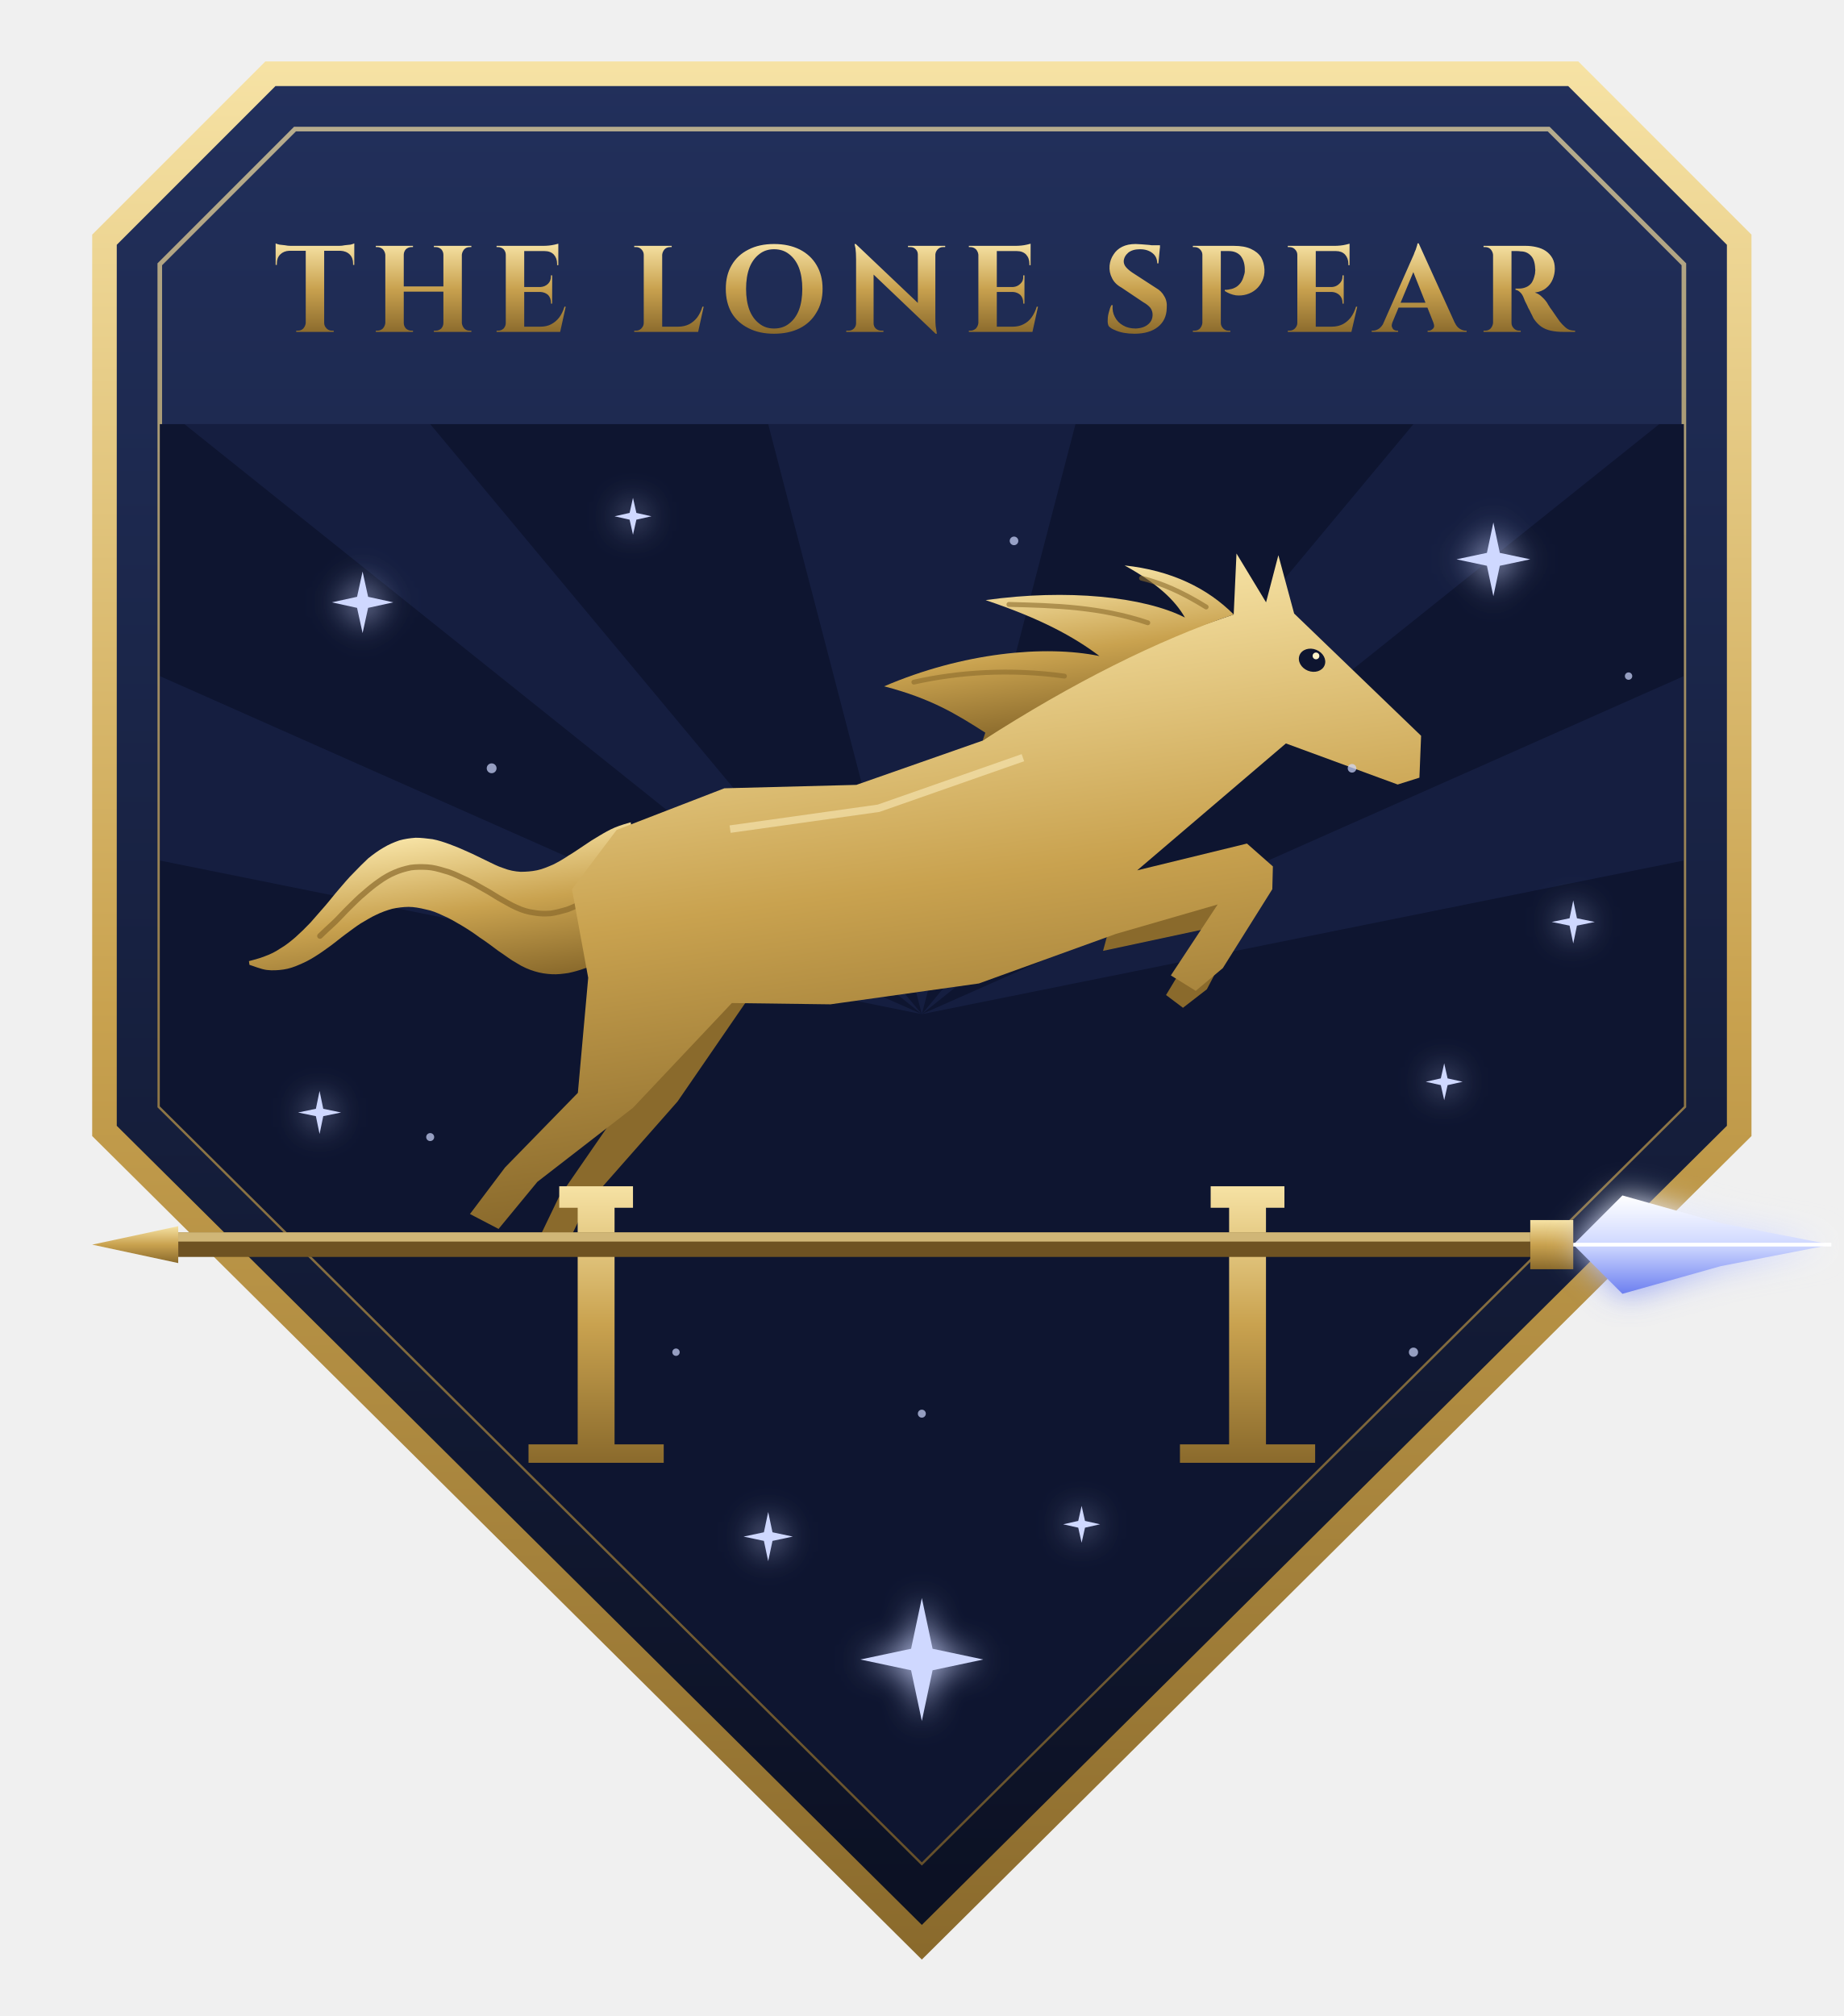
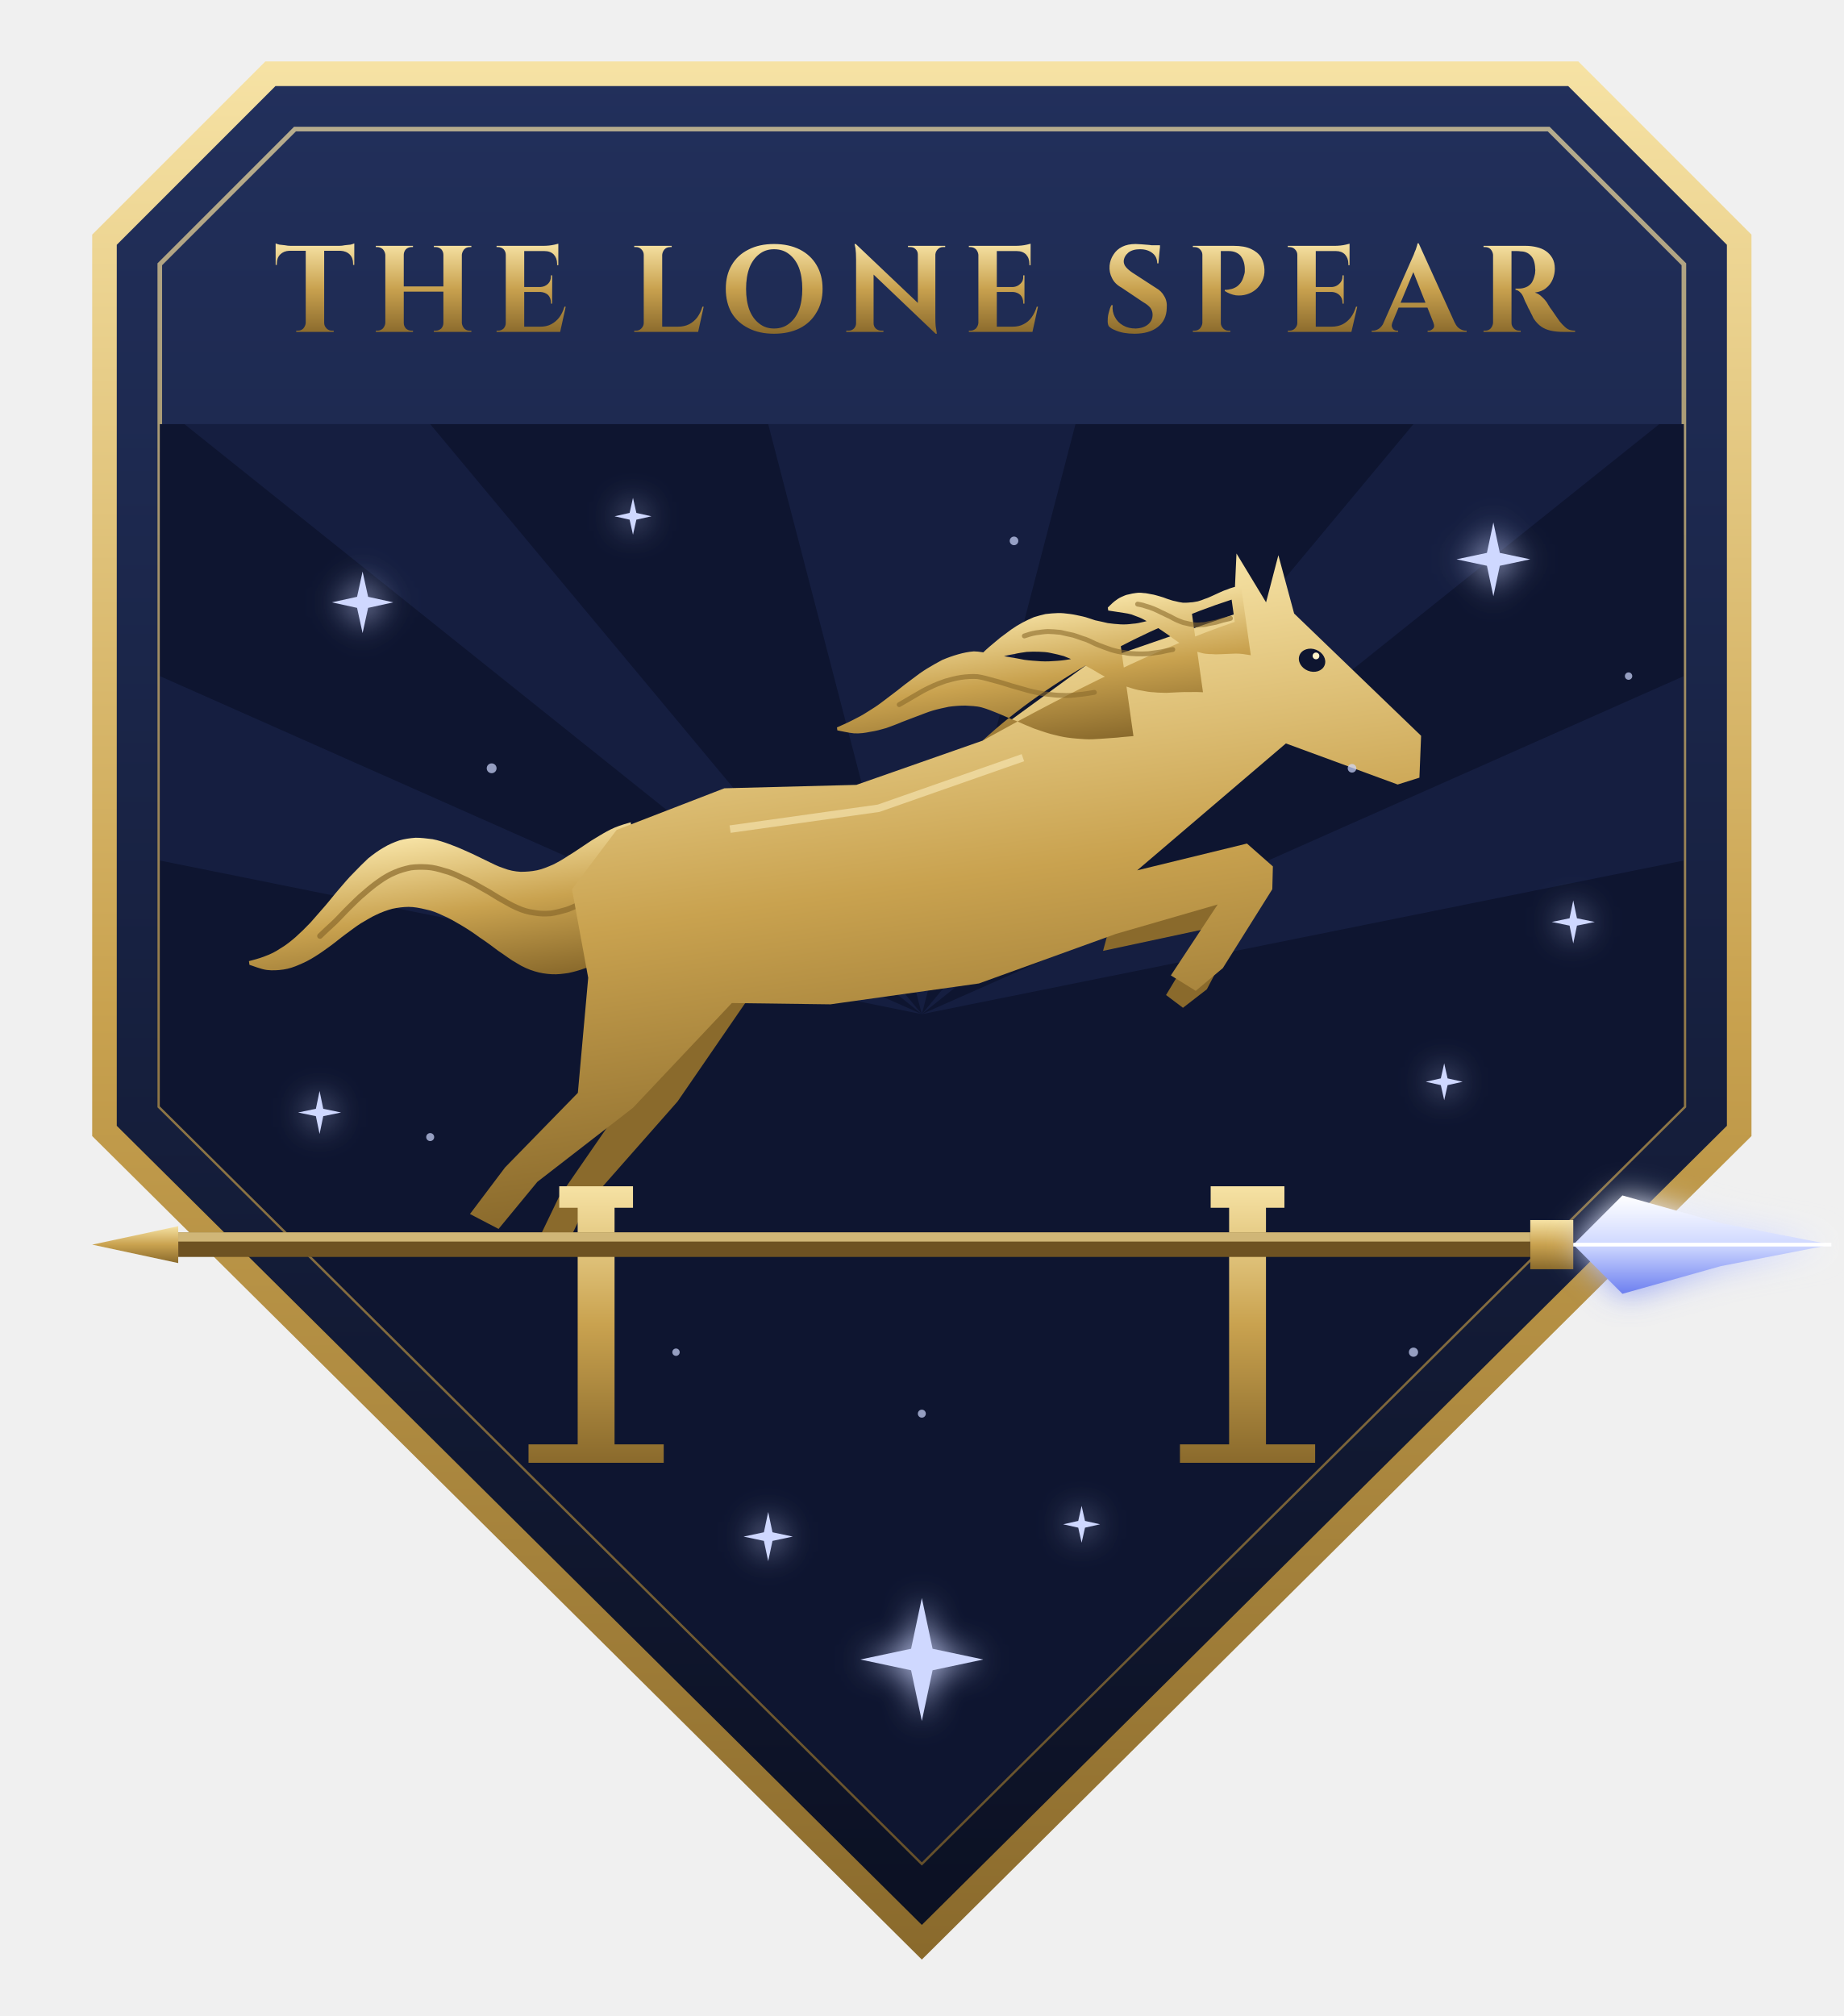
<svg xmlns="http://www.w3.org/2000/svg" viewBox="0 0 600 656" role="img" aria-labelledby="tls-title">
  <defs>
    <linearGradient id="tls-bg" x1="0" y1="0" x2="0" y2="1">
      <stop offset="0" stop-color="#22305c" />
      <stop offset="1" stop-color="#0b1022" />
    </linearGradient>
    <linearGradient id="tls-gold" x1="0" y1="0" x2="0" y2="1">
      <stop offset="0" stop-color="#f6e2a4" />
      <stop offset="0.5" stop-color="#c9a24f" />
      <stop offset="1" stop-color="#8a6a2c" />
    </linearGradient>
    <linearGradient id="tls-blade" x1="0" y1="0" x2="0" y2="1">
      <stop offset="0" stop-color="#ffffff" />
      <stop offset="0.5" stop-color="#cfd8ff" />
      <stop offset="1" stop-color="#6c7ff0" />
    </linearGradient>
    <filter id="tls-glow" x="-50%" y="-50%" width="200%" height="200%">
      <feGaussianBlur stdDeviation="5" result="b" />
      <feMerge>
        <feMergeNode in="b" />
        <feMergeNode in="SourceGraphic" />
      </feMerge>
    </filter>
    <clipPath id="tls-field">
      <path d="M52,138 L548,138 L548,360 L300,606 L52,360 Z" />
    </clipPath>
  </defs>
  <path d="M88,24 L512,24 L566,78 L566,368 L300,632 L34,368 L34,78 Z" fill="url(#tls-bg)" stroke="url(#tls-gold)" stroke-width="8" stroke-linejoin="miter" />
  <path d="M96,42 L504,42 L548,86 L548,360 L300,606 L52,360 L52,86 Z" fill="none" stroke="url(#tls-gold)" stroke-width="1.5" opacity="0.7" />
  <path d="M52,138 L548,138" stroke="url(#tls-gold)" stroke-width="5" />
  <path d="M52,130 L548,130" stroke="url(#tls-gold)" stroke-width="1.5" opacity="0.7" />
  <path d="M105.5 80.1V108.0H99.5V80.1ZM115.3 80.0V81.6H89.7V80.0ZM115.3 81.5V86.2L114.9 86.2V85.7Q114.9 83.9 113.8 82.8Q112.7 81.7 110.8 81.6V81.5ZM115.3 79.2V80.4L110.4 80.0Q111.3 80.0 112.2 79.8Q113.2 79.7 114.1 79.6Q114.9 79.4 115.3 79.2ZM99.6 105.1V108.0H96.4V107.6Q96.4 107.6 96.7 107.6Q96.9 107.6 96.9 107.6Q98.0 107.6 98.7 106.9Q99.4 106.1 99.5 105.1ZM105.4 105.1H105.5Q105.5 106.1 106.3 106.9Q107.0 107.6 108.0 107.6Q108.0 107.6 108.3 107.6Q108.6 107.6 108.6 107.6V108.0H105.4ZM94.1 81.5V81.6Q92.3 81.7 91.2 82.8Q90.1 83.9 90.1 85.7V86.2L89.7 86.2V81.5ZM89.7 79.2Q90.1 79.4 90.9 79.6Q91.7 79.7 92.7 79.8Q93.7 80.0 94.6 80.0L89.7 80.4Z M150.3 80.0V108.0H144.3V80.0ZM131.4 80.0V108.0H125.4V80.0ZM144.7 93.2V94.9H131.0V93.2ZM125.5 105.1V108.0H122.3V107.6Q122.3 107.6 122.5 107.6Q122.8 107.6 122.8 107.6Q123.8 107.6 124.6 106.9Q125.3 106.1 125.4 105.1ZM125.5 82.9H125.4Q125.3 81.9 124.6 81.1Q123.8 80.4 122.8 80.4Q122.8 80.4 122.5 80.4Q122.3 80.4 122.3 80.4V80.0H125.5ZM131.2 105.1H131.4Q131.4 106.1 132.1 106.9Q132.9 107.6 133.9 107.6Q133.9 107.6 134.2 107.6Q134.4 107.6 134.4 107.6V108.0H131.2ZM131.2 82.9V80.0H134.4V80.4Q134.4 80.4 134.2 80.4Q133.9 80.4 133.9 80.4Q132.9 80.4 132.1 81.1Q131.4 81.9 131.4 82.9ZM144.4 105.1V108.0H141.2V107.6Q141.3 107.6 141.5 107.6Q141.8 107.6 141.8 107.6Q142.8 107.6 143.6 106.9Q144.3 106.1 144.3 105.1ZM144.4 82.9H144.3Q144.3 81.9 143.6 81.1Q142.8 80.4 141.8 80.4Q141.8 80.4 141.5 80.4Q141.3 80.4 141.2 80.4V80.0H144.4ZM150.2 105.1H150.3Q150.4 106.1 151.1 106.9Q151.8 107.6 152.9 107.6Q152.9 107.6 153.1 107.6Q153.4 107.6 153.4 107.6V108.0H150.2ZM150.2 82.9V80.0H153.4V80.4Q153.4 80.4 153.1 80.4Q152.9 80.4 152.9 80.4Q151.8 80.4 151.1 81.1Q150.4 81.9 150.3 82.9Z M170.6 80.0V108.0H164.6V80.0ZM181.2 106.3 182.2 108.0H170.5V106.3ZM179.7 93.4V95.0H170.5V93.4ZM181.7 80.0V81.7H170.5V80.0ZM184.1 99.8 182.3 108.0H174.4L175.9 106.3Q177.9 106.3 179.4 105.5Q180.9 104.7 182.0 103.3Q183.1 101.8 183.7 99.8ZM179.7 95.0V98.8H179.3V98.5Q179.3 97.0 178.4 96.0Q177.4 95.1 175.9 95.0V95.0ZM179.7 89.6V93.4H175.9V93.4Q177.4 93.3 178.4 92.3Q179.3 91.4 179.3 89.9V89.6ZM181.7 81.6V86.3H181.3V85.8Q181.3 84.0 180.2 82.8Q179.1 81.7 177.2 81.7V81.6ZM181.7 79.3V80.4L176.8 80.0Q177.7 80.0 178.7 79.9Q179.6 79.8 180.5 79.6Q181.3 79.4 181.7 79.3ZM164.8 105.1V108.0H161.6V107.6Q161.6 107.6 161.8 107.6Q162.1 107.6 162.1 107.6Q163.1 107.6 163.9 106.9Q164.6 106.1 164.6 105.1ZM164.8 82.9H164.6Q164.6 81.9 163.9 81.1Q163.1 80.4 162.1 80.4Q162.1 80.4 161.8 80.4Q161.6 80.4 161.6 80.4L161.6 80.0H164.8Z M215.5 80.0V108.0H209.5V80.0ZM226.1 106.3 227.0 108.0H215.4V106.3ZM229.0 99.8 227.2 108.0H219.3L220.7 106.3Q222.7 106.3 224.3 105.5Q225.8 104.7 226.9 103.3Q228.0 101.8 228.6 99.8ZM209.6 105.1V108.0H206.4V107.6Q206.4 107.6 206.7 107.6Q207.0 107.6 207.0 107.6Q208.0 107.6 208.7 106.9Q209.5 106.1 209.5 105.1ZM209.6 82.9H209.5Q209.5 81.9 208.7 81.1Q208.0 80.4 207.0 80.4Q207.0 80.4 206.7 80.4Q206.4 80.4 206.4 80.4V80.0H209.6ZM215.4 82.9V80.0H218.6V80.4Q218.6 80.4 218.3 80.4Q218.1 80.4 218.1 80.4Q217.0 80.4 216.3 81.1Q215.6 81.9 215.5 82.9Z M251.9 79.4Q256.7 79.4 260.3 81.2Q263.8 83.0 265.7 86.2Q267.7 89.5 267.7 94.0Q267.7 98.5 265.7 101.7Q263.8 105.0 260.3 106.8Q256.7 108.6 251.9 108.6Q247.1 108.6 243.6 106.8Q240.0 105.0 238.1 101.8Q236.2 98.5 236.2 94.0Q236.2 89.5 238.1 86.3Q240.0 83.0 243.6 81.2Q247.1 79.4 251.9 79.4ZM251.9 106.9Q254.8 106.9 256.8 105.3Q258.9 103.7 260.0 100.9Q261.1 98.0 261.1 94.0Q261.1 90.0 260.0 87.1Q258.9 84.3 256.8 82.7Q254.8 81.1 251.9 81.1Q249.1 81.1 247.1 82.7Q245.0 84.3 243.9 87.1Q242.8 90.0 242.8 94.0Q242.8 98.0 243.9 100.9Q245.0 103.7 247.1 105.3Q249.1 106.9 251.9 106.9Z M278.5 79.4 304.1 103.7 304.5 108.6 279.0 84.3ZM278.7 105.2V108.0H275.4V107.6Q275.4 107.6 275.8 107.6Q276.1 107.6 276.2 107.6Q277.2 107.6 277.9 106.9Q278.6 106.2 278.6 105.2ZM284.3 105.2Q284.3 106.2 285.0 106.9Q285.8 107.6 286.8 107.6Q286.8 107.6 287.2 107.6Q287.5 107.6 287.5 107.6V108.0H284.2V105.2ZM278.5 79.4 284.3 85.5 284.3 108.0H278.6V84.4Q278.6 82.2 278.4 80.8Q278.1 79.4 278.1 79.4ZM304.4 80.0V103.4Q304.4 104.9 304.5 106.1Q304.7 107.3 304.8 107.9Q304.9 108.6 304.9 108.6H304.5L298.7 102.1V80.0ZM307.6 80.0V80.4Q307.6 80.4 307.3 80.4Q306.9 80.4 306.9 80.4Q305.9 80.4 305.2 81.1Q304.5 81.8 304.4 82.8H304.3V80.0ZM295.5 80.0H298.8V82.8H298.7Q298.7 81.8 298.0 81.1Q297.3 80.4 296.3 80.4Q296.3 80.4 295.9 80.4Q295.5 80.4 295.5 80.4Z M324.4 80.0V108.0H318.4V80.0ZM334.9 106.3 335.9 108.0H324.2V106.3ZM333.4 93.4V95.0H324.2V93.4ZM335.4 80.0V81.7H324.2V80.0ZM337.8 99.8 336.0 108.0H328.1L329.6 106.3Q331.6 106.3 333.1 105.5Q334.7 104.7 335.7 103.3Q336.8 101.8 337.4 99.8ZM333.4 95.0V98.8H333.0V98.5Q333.0 97.0 332.1 96.0Q331.1 95.1 329.7 95.0V95.0ZM333.4 89.6V93.4H329.7V93.4Q331.1 93.3 332.1 92.3Q333.1 91.4 333.0 89.9V89.6ZM335.4 81.6V86.3H335.0V85.8Q335.0 84.0 333.9 82.8Q332.8 81.7 330.9 81.7V81.6ZM335.4 79.3V80.4L330.5 80.0Q331.4 80.0 332.4 79.9Q333.4 79.8 334.2 79.6Q335.0 79.4 335.4 79.3ZM318.5 105.1V108.0H315.3V107.6Q315.3 107.6 315.5 107.6Q315.8 107.6 315.8 107.6Q316.8 107.6 317.6 106.9Q318.3 106.1 318.4 105.1ZM318.5 82.9H318.4Q318.3 81.9 317.6 81.1Q316.8 80.4 315.8 80.4Q315.8 80.4 315.5 80.4Q315.3 80.4 315.3 80.4L315.3 80.0H318.5Z M369.6 79.4Q370.3 79.4 371.5 79.5Q372.7 79.6 374.0 79.7Q375.2 79.9 376.2 80.0Q377.1 80.2 377.5 80.3L377.0 85.7H376.6Q376.6 83.6 375.1 82.4Q373.5 81.1 371.0 81.1Q368.6 81.1 367.2 82.2Q365.8 83.4 365.7 85.0Q365.7 86.1 366.5 87.0Q367.3 87.9 368.5 88.7L376.2 93.7Q378.0 94.7 378.9 96.4Q379.9 98.0 379.7 100.3Q379.6 104.2 376.8 106.4Q374.0 108.6 369.2 108.6Q367.4 108.6 365.7 108.3Q364.1 108.0 362.8 107.4Q361.5 106.9 360.8 106.1Q360.4 105.3 360.5 104.0Q360.5 102.8 360.9 101.5Q361.2 100.2 361.7 99.3H362.1Q361.9 101.4 362.8 103.1Q363.7 104.9 365.5 105.9Q367.2 106.9 369.6 106.9Q372.2 106.8 373.7 105.5Q375.1 104.3 375.1 102.4Q375.1 101.2 374.4 100.2Q373.6 99.2 372.0 98.3L365.0 93.6Q362.8 92.4 361.9 90.5Q360.9 88.6 361.1 86.4Q361.3 84.4 362.4 82.8Q363.4 81.2 365.2 80.3Q367.0 79.4 369.6 79.4ZM377.5 79.8 377.5 80.7H372.7V79.8Z M396.8 80.0H401.5Q405.0 80.0 407.1 81.0Q409.3 82.0 410.4 83.7Q411.4 85.5 411.5 87.7Q411.6 89.7 410.8 91.4Q410.0 93.1 408.7 94.2Q407.4 95.3 405.7 95.8Q404.0 96.3 402.2 96.1Q400.3 95.8 398.6 94.7V94.3Q398.6 94.3 399.1 94.3Q399.6 94.3 400.4 94.1Q401.2 94.0 402.1 93.5Q402.9 93.1 403.7 92.1Q404.4 91.2 404.8 89.7Q405.0 89.2 405.1 88.5Q405.1 87.9 405.1 87.3Q405.0 84.8 403.7 83.2Q402.3 81.7 399.9 81.7H397.2Q397.2 81.7 397.1 81.3Q397.0 80.8 396.9 80.4Q396.8 80.0 396.8 80.0ZM397.3 80.0V108.0H391.3V80.0ZM391.4 105.1V108.0H388.2V107.6Q388.2 107.6 388.5 107.6Q388.7 107.6 388.7 107.6Q389.8 107.6 390.5 106.9Q391.2 106.1 391.3 105.1ZM391.4 82.9H391.3Q391.3 81.9 390.5 81.1Q389.8 80.4 388.7 80.4Q388.7 80.4 388.5 80.4Q388.3 80.4 388.2 80.4L388.2 80.0H391.4ZM397.2 105.1H397.3Q397.3 106.1 398.1 106.9Q398.8 107.6 399.8 107.6Q399.9 107.6 400.1 107.6Q400.3 107.6 400.4 107.6V108.0H397.2Z M428.2 80.0V108.0H422.2V80.0ZM438.7 106.3 439.7 108.0H428.1V106.3ZM437.3 93.4V95.0H428.1V93.4ZM439.2 80.0V81.7H428.1V80.0ZM441.7 99.8 439.8 108.0H432.0L433.4 106.3Q435.4 106.3 437.0 105.5Q438.5 104.7 439.6 103.3Q440.7 101.8 441.3 99.8ZM437.3 95.0V98.8H436.9V98.5Q436.9 97.0 435.9 96.0Q434.9 95.1 433.5 95.0V95.0ZM437.3 89.6V93.4H433.5V93.4Q434.9 93.3 435.9 92.3Q436.9 91.4 436.9 89.9V89.6ZM439.2 81.6V86.3H438.8V85.8Q438.8 84.0 437.7 82.8Q436.6 81.7 434.8 81.7V81.6ZM439.2 79.3V80.4L434.4 80.0Q435.2 80.0 436.2 79.9Q437.2 79.8 438.0 79.6Q438.9 79.4 439.2 79.3ZM422.3 105.1V108.0H419.1V107.6Q419.1 107.6 419.4 107.6Q419.6 107.6 419.6 107.6Q420.7 107.6 421.4 106.9Q422.2 106.1 422.2 105.1ZM422.3 82.9H422.2Q422.2 81.9 421.4 81.1Q420.7 80.4 419.6 80.4Q419.6 80.4 419.4 80.4Q419.1 80.4 419.1 80.4L419.1 80.0H422.3Z M461.7 79.2 474.7 107.8H467.6L459.3 86.9ZM453.1 105.1Q452.8 105.9 453.0 106.4Q453.2 107.0 453.6 107.3Q454.1 107.6 454.6 107.6H455.0V108.0H446.4V107.6Q446.4 107.6 446.6 107.6Q446.8 107.6 446.8 107.6Q447.7 107.6 448.7 107.0Q449.6 106.4 450.3 105.1ZM461.7 79.2 461.8 84.1 451.9 107.9H449.0L459.4 84.4Q459.5 84.2 459.8 83.5Q460.1 82.9 460.4 82.0Q460.8 81.2 461.0 80.4Q461.3 79.6 461.3 79.2ZM465.9 98.5V100.1H454.1V98.5ZM466.5 105.1H473.5Q474.1 106.4 475.1 107.0Q476.1 107.6 477.0 107.6Q477.0 107.6 477.2 107.6Q477.3 107.6 477.3 107.6V108.0H464.6V107.6H465.0Q465.7 107.6 466.4 106.9Q467.0 106.3 466.5 105.1Z M491.4 80.0H496.5Q498.3 80.0 500.0 80.4Q501.8 80.8 503.1 81.7Q504.4 82.6 505.2 84.0Q506.0 85.4 506.0 87.5Q506.0 89.2 505.3 90.9Q504.6 92.6 503.2 93.7Q501.8 94.9 499.5 95.2Q500.8 95.6 501.8 96.6Q502.9 97.6 503.6 98.7Q503.6 98.8 504.0 99.4Q504.4 100.1 505.1 101.0Q505.7 101.9 506.4 102.9Q507.0 103.8 507.6 104.6Q508.5 105.7 509.2 106.3Q509.9 107.0 510.7 107.3Q511.5 107.6 512.6 107.6V108.0H508.7Q506.5 108.0 504.7 107.6Q502.9 107.2 501.6 106.3Q500.3 105.4 499.2 103.8Q498.9 103.3 498.6 102.6Q498.2 101.9 497.8 101.0Q497.3 100.2 497.0 99.4Q496.6 98.6 496.3 98.0Q496.1 97.4 495.9 97.0Q495.4 95.7 494.7 95.1Q494.0 94.4 493.2 94.3V93.9Q493.3 93.9 493.7 93.9Q494.0 93.9 494.4 93.9Q495.5 93.9 496.5 93.5Q497.6 93.1 498.4 92.1Q499.1 91.1 499.5 89.3Q499.6 88.9 499.6 88.4Q499.7 88.0 499.6 87.4Q499.5 84.5 498.2 83.2Q496.9 81.8 494.9 81.8Q494.4 81.7 493.7 81.7Q493.0 81.7 492.5 81.7Q492.0 81.7 491.8 81.7Q491.8 81.7 491.7 81.3Q491.6 80.9 491.5 80.4Q491.4 80.0 491.4 80.0ZM491.9 80.0V108.0H485.9V80.0ZM486.0 105.1V108.0H482.8V107.6Q482.8 107.6 483.1 107.6Q483.3 107.6 483.3 107.6Q484.4 107.6 485.1 106.9Q485.8 106.1 485.9 105.1ZM486.0 82.9H485.9Q485.8 81.9 485.1 81.1Q484.4 80.4 483.3 80.4Q483.3 80.4 483.1 80.4Q482.8 80.4 482.8 80.4V80.0H486.0ZM491.8 105.1H491.9Q491.9 106.1 492.7 106.9Q493.4 107.6 494.5 107.6Q494.5 107.6 494.7 107.6Q494.9 107.6 494.9 107.6V108.0H491.8Z" fill="url(#tls-gold)" />
  <g clip-path="url(#tls-field)">
    <path d="M52,138 L548,138 L548,360 L300,606 L52,360 Z" fill="#0e1530" />
    <path d="M300,330 L60,138 L140,138 Z M300,330 L250,138 L350,138 Z M300,330 L460,138 L540,138 Z M300,330 L548,220 L548,280 Z M300,330 L52,220 L52,280 Z" fill="#3a4f9a" opacity="0.16" />
    <g transform="translate(290,292) rotate(-8) scale(1.22)">
      <path fill="#8a6a2c" d="M60,8 L90,8 L95,15 L80,36 L73,40 L69,36 L82,20 L54,22 Z M-42,22 L-64,46 L-92,70 L-100,82 L-107,79 L-99,67 L-76,42 L-60,18 Z" />
      <path fill="url(#tls-gold)" d="M-66.0,-29.5 C-66.7,-29.4 -68.9,-29.1 -70.4,-28.7 C-71.9,-28.3 -73.4,-27.7 -74.8,-27.1 C-76.3,-26.5 -77.8,-25.8 -79.2,-25.1 C-80.7,-24.4 -82.2,-23.6 -83.7,-23.0 C-85.1,-22.3 -86.6,-21.7 -88.1,-21.2 C-89.6,-20.8 -91.0,-20.4 -92.5,-20.3 C-94.0,-20.2 -95.4,-20.3 -96.9,-20.5 C-98.4,-20.8 -99.9,-21.3 -101.3,-22.1 C-102.8,-22.8 -104.3,-23.9 -105.8,-24.9 C-107.2,-25.8 -108.7,-26.9 -110.2,-27.8 C-111.6,-28.7 -113.1,-29.6 -114.6,-30.4 C-116.1,-31.2 -117.5,-31.9 -119.0,-32.4 C-120.5,-32.8 -121.9,-33.2 -123.4,-33.4 C-124.9,-33.5 -126.4,-33.5 -127.8,-33.3 C-129.3,-33.0 -130.8,-32.6 -132.2,-32.0 C-133.7,-31.4 -135.2,-30.6 -136.7,-29.7 C-138.1,-28.7 -139.6,-27.6 -141.1,-26.4 C-142.6,-25.3 -144.0,-24.0 -145.5,-22.7 C-147.0,-21.4 -148.4,-20.0 -149.9,-18.7 C-151.4,-17.4 -152.9,-16.1 -154.3,-14.9 C-155.8,-13.7 -157.3,-12.6 -158.8,-11.6 C-160.2,-10.7 -161.7,-9.8 -163.2,-9.2 C-164.6,-8.5 -166.1,-8.0 -167.6,-7.7 C-169.1,-7.3 -171.3,-7.1 -172.0,-7.0 L-172.0,-6.0 C-171.3,-5.7 -169.1,-4.4 -167.6,-4.0 C-166.1,-3.6 -164.6,-3.5 -163.2,-3.5 C-161.7,-3.5 -160.2,-3.8 -158.8,-4.2 C-157.3,-4.6 -155.8,-5.1 -154.3,-5.8 C-152.9,-6.4 -151.4,-7.2 -149.9,-8.0 C-148.4,-8.8 -147.0,-9.7 -145.5,-10.5 C-144.0,-11.3 -142.6,-12.1 -141.1,-12.8 C-139.6,-13.4 -138.1,-14.1 -136.7,-14.5 C-135.2,-15.0 -133.7,-15.3 -132.2,-15.5 C-130.8,-15.6 -129.3,-15.6 -127.8,-15.4 C-126.4,-15.2 -124.9,-14.7 -123.4,-14.1 C-121.9,-13.6 -120.5,-12.8 -119.0,-11.8 C-117.5,-10.9 -116.1,-9.8 -114.6,-8.6 C-113.1,-7.4 -111.6,-6.1 -110.2,-4.7 C-108.7,-3.4 -107.2,-1.9 -105.8,-0.5 C-104.3,0.8 -102.8,2.4 -101.3,3.5 C-99.9,4.7 -98.4,5.6 -96.9,6.3 C-95.4,7.0 -94.0,7.4 -92.5,7.7 C-91.0,8.0 -89.6,8.0 -88.1,8.0 C-86.6,7.9 -85.1,7.7 -83.7,7.4 C-82.2,7.2 -80.7,6.8 -79.2,6.5 C-77.8,6.2 -76.3,5.8 -74.8,5.6 C-73.4,5.4 -71.9,5.2 -70.4,5.2 C-68.9,5.2 -66.7,5.4 -66.0,5.5 Z" />
      <path d="M-77.2,-11.7 C-78.0,-11.4 -80.2,-10.5 -81.7,-10.1 C-83.1,-9.6 -84.6,-9.1 -86.1,-8.8 C-87.6,-8.6 -89.0,-8.4 -90.5,-8.4 C-92.0,-8.5 -93.4,-8.7 -94.9,-9.2 C-96.4,-9.6 -97.9,-10.3 -99.3,-11.2 C-100.8,-12.1 -102.3,-13.4 -103.8,-14.5 C-105.2,-15.7 -106.7,-16.9 -108.2,-18.0 C-109.6,-19.1 -111.1,-20.2 -112.6,-21.1 C-114.1,-22.1 -115.5,-23.0 -117.0,-23.6 C-118.5,-24.3 -119.9,-24.9 -121.4,-25.2 C-122.9,-25.5 -124.4,-25.7 -125.8,-25.7 C-127.3,-25.6 -128.8,-25.4 -130.2,-25.0 C-131.7,-24.6 -133.2,-24.0 -134.7,-23.2 C-136.1,-22.5 -137.6,-21.6 -139.1,-20.6 C-140.6,-19.7 -142.0,-18.6 -143.5,-17.5 C-145.0,-16.4 -146.4,-15.2 -147.9,-14.1 C-149.4,-13.1 -151.6,-11.5 -152.3,-11.0" fill="none" stroke="#8a6a2c" stroke-width="1.5" stroke-linecap="round" opacity="0.7" />
      <path fill="url(#tls-gold)" d="M-70,-28 L-40,-35 L-5,-31 L30,-38 L60,-54 L101,-62 L104,-78 L110,-64 L115,-76 L117,-60 L146,-23 L144,-12 L138,-11 L110,-26 L66,2 L96,-1 L102,6 L101,12 L85,31 L77,36 L71,31 L86,14 L58,18 L20,26 L-20,26 L-46,22 L-76,46 L-104,62 L-116,73 L-123,68 L-112,57 L-90,40 L-83,10 L-84,-14 Z" />
-       <path fill="url(#tls-gold)" d="M101,-62 C95,-70 86,-76 74,-79 C82,-73 86,-68 88,-63 C78,-70 58,-75 36,-75 C50,-68 58,-62 64,-56 C50,-61 28,-62 6,-56 C18,-51 24,-46 31,-40 L30,-38 C56,-50 80,-58 101,-62 Z" />
-       <path d="M94,-65 C88,-70 83,-73 78,-75 M78,-63 C66,-69 54,-71 42,-73 M54,-52 C40,-56 26,-57 14,-56" fill="none" stroke="#8a6a2c" stroke-width="1.3" stroke-linecap="round" opacity="0.6" />
+       <path fill="url(#tls-gold)" d="M30,-38 C50,-52 78,-62 101,-66 L101,-60 C80,-56 56,-48 30,-38 Z M104.0,-69.4 C103.7,-69.4 102.7,-69.3 102.0,-69.2 C101.3,-69.1 100.7,-69.0 100.0,-68.8 C99.3,-68.7 98.7,-68.5 98.0,-68.3 C97.3,-68.1 96.7,-67.9 96.0,-67.7 C95.3,-67.5 94.7,-67.3 94.0,-67.2 C93.3,-67.0 92.7,-66.9 92.0,-66.8 C91.3,-66.8 90.7,-66.7 90.0,-66.8 C89.3,-66.8 88.7,-66.9 88.0,-67.0 C87.3,-67.2 86.7,-67.4 86.0,-67.7 C85.3,-67.9 84.7,-68.3 84.0,-68.6 C83.3,-69.0 82.7,-69.3 82.0,-69.6 C81.3,-69.9 80.7,-70.2 80.0,-70.4 C79.3,-70.6 78.7,-70.9 78.0,-71.0 C77.3,-71.2 76.7,-71.3 76.0,-71.3 C75.3,-71.3 74.7,-71.3 74.0,-71.2 C73.3,-71.2 72.7,-71.0 72.0,-70.8 C71.3,-70.6 70.7,-70.3 70.0,-69.9 C69.3,-69.5 68.3,-68.7 68.0,-68.5 L68.0,-67.7 C68.3,-67.6 69.3,-67.3 70.0,-67.1 C70.7,-66.9 71.3,-66.7 72.0,-66.5 C72.7,-66.3 73.3,-66.1 74.0,-65.8 C74.7,-65.4 75.3,-65.1 76.0,-64.7 C76.7,-64.3 77.3,-63.8 78.0,-63.3 C78.7,-62.8 79.3,-62.3 80.0,-61.7 C80.7,-61.1 81.3,-60.5 82.0,-59.9 C82.7,-59.3 83.3,-58.7 84.0,-58.0 C84.7,-57.4 85.3,-56.7 86.0,-56.2 C86.7,-55.6 87.3,-55.1 88.0,-54.6 C88.7,-54.2 89.3,-53.8 90.0,-53.5 C90.7,-53.2 91.3,-52.9 92.0,-52.7 C92.7,-52.5 93.3,-52.4 94.0,-52.3 C94.7,-52.1 95.3,-52.1 96.0,-52.0 C96.7,-51.9 97.3,-51.9 98.0,-51.8 C98.7,-51.7 99.3,-51.7 100.0,-51.6 C100.7,-51.5 101.3,-51.4 102.0,-51.2 C102.7,-51.0 103.7,-50.7 104.0,-50.6 Z M90.0,-65.4 C89.5,-65.3 87.9,-65.2 86.8,-65.0 C85.7,-64.8 84.6,-64.6 83.6,-64.4 C82.5,-64.2 81.4,-64.0 80.3,-63.8 C79.3,-63.7 78.2,-63.5 77.1,-63.4 C76.0,-63.3 75.0,-63.2 73.9,-63.3 C72.8,-63.3 71.7,-63.4 70.7,-63.6 C69.6,-63.8 68.5,-64.1 67.4,-64.4 C66.4,-64.8 65.3,-65.2 64.2,-65.6 C63.1,-66.1 62.1,-66.7 61.0,-67.1 C59.9,-67.5 58.9,-67.9 57.8,-68.2 C56.7,-68.5 55.6,-68.8 54.6,-68.9 C53.5,-69.0 52.4,-69.1 51.3,-69.1 C50.3,-69.0 49.2,-68.9 48.1,-68.7 C47.0,-68.4 46.0,-68.1 44.9,-67.7 C43.8,-67.3 42.7,-66.8 41.7,-66.3 C40.6,-65.7 39.5,-65.1 38.4,-64.5 C37.4,-63.9 36.3,-63.2 35.2,-62.5 C34.1,-61.8 32.5,-60.6 32.0,-60.2 L32.0,-59.4 C32.5,-59.4 34.1,-59.2 35.2,-59.2 C36.3,-59.2 37.4,-59.4 38.4,-59.5 C39.5,-59.6 40.6,-59.7 41.7,-59.7 C42.7,-59.8 43.8,-59.8 44.9,-59.8 C46.0,-59.7 47.0,-59.6 48.1,-59.4 C49.2,-59.2 50.3,-59.0 51.3,-58.6 C52.4,-58.2 53.5,-57.8 54.6,-57.3 C55.6,-56.7 56.7,-56.1 57.8,-55.4 C58.9,-54.8 59.9,-54.0 61.0,-53.2 C62.1,-52.4 63.1,-51.5 64.2,-50.7 C65.3,-49.9 66.4,-49.1 67.4,-48.4 C68.5,-47.7 69.6,-47.1 70.7,-46.6 C71.7,-46.1 72.8,-45.6 73.9,-45.3 C75.0,-44.9 76.0,-44.6 77.1,-44.4 C78.2,-44.1 79.3,-44.0 80.3,-43.8 C81.4,-43.7 82.5,-43.6 83.6,-43.5 C84.6,-43.4 85.7,-43.3 86.8,-43.1 C87.9,-43.0 89.5,-42.7 90.0,-42.6 Z M70.0,-58.4 C69.3,-58.3 67.1,-57.9 65.7,-57.6 C64.2,-57.4 62.8,-57.1 61.3,-56.9 C59.9,-56.6 58.4,-56.4 57.0,-56.3 C55.6,-56.2 54.1,-56.2 52.7,-56.3 C51.2,-56.4 49.8,-56.5 48.3,-56.8 C46.9,-57.1 45.4,-57.4 44.0,-57.8 C42.6,-58.3 41.1,-58.8 39.7,-59.2 C38.2,-59.7 36.8,-60.3 35.3,-60.7 C33.9,-61.1 32.4,-61.7 31.0,-61.9 C29.6,-62.0 28.1,-61.9 26.7,-61.7 C25.2,-61.5 23.8,-61.2 22.3,-60.8 C20.9,-60.3 19.4,-59.7 18.0,-59.1 C16.6,-58.5 15.1,-57.7 13.7,-56.9 C12.2,-56.1 10.8,-55.3 9.3,-54.4 C7.9,-53.6 6.4,-52.8 5.0,-52.0 C3.6,-51.2 2.1,-50.5 0.7,-49.9 C-0.8,-49.2 -2.2,-48.7 -3.7,-48.2 C-5.1,-47.7 -7.3,-47.1 -8.0,-46.9 L-8.0,-46.1 C-7.3,-45.9 -5.1,-45.0 -3.7,-44.7 C-2.2,-44.4 -0.8,-44.4 0.7,-44.5 C2.1,-44.5 3.6,-44.7 5.0,-44.9 C6.4,-45.2 7.9,-45.5 9.3,-45.9 C10.8,-46.2 12.2,-46.6 13.7,-46.9 C15.1,-47.2 16.6,-47.6 18.0,-47.8 C19.4,-48.0 20.9,-48.1 22.3,-48.2 C23.8,-48.2 25.2,-48.1 26.7,-47.9 C28.1,-47.6 29.6,-47.4 31.0,-46.8 C32.4,-46.2 33.9,-45.3 35.3,-44.5 C36.8,-43.6 38.2,-42.7 39.7,-41.9 C41.1,-41.0 42.6,-40.1 44.0,-39.3 C45.4,-38.6 46.9,-37.8 48.3,-37.2 C49.8,-36.6 51.2,-36.0 52.7,-35.6 C54.1,-35.2 55.6,-34.9 57.0,-34.6 C58.4,-34.3 59.9,-34.2 61.3,-34.1 C62.8,-34.0 64.2,-33.9 65.7,-33.8 C67.1,-33.8 69.3,-33.6 70.0,-33.6 Z" />
+       <path d="M100.0,-61.1 C99.7,-61.0 98.7,-61.0 98.0,-60.9 C97.3,-60.8 96.7,-60.7 96.0,-60.6 C95.3,-60.6 94.7,-60.5 94.0,-60.5 C93.3,-60.4 92.7,-60.4 92.0,-60.5 C91.3,-60.5 90.7,-60.6 90.0,-60.8 C89.3,-61.0 88.7,-61.2 88.0,-61.5 C87.3,-61.7 86.7,-62.1 86.0,-62.5 C85.3,-62.9 84.7,-63.4 84.0,-63.9 C83.3,-64.3 82.7,-64.8 82.0,-65.2 C81.3,-65.7 80.7,-66.1 80.0,-66.5 C79.3,-66.9 78.7,-67.2 78.0,-67.5 C77.3,-67.9 76.3,-68.2 76.0,-68.3 M83.6,-55.0 C83.0,-55.0 81.4,-54.9 80.3,-54.8 C79.3,-54.8 78.2,-54.8 77.1,-54.8 C76.0,-54.9 75.0,-55.0 73.9,-55.2 C72.8,-55.4 71.7,-55.6 70.7,-56.0 C69.6,-56.3 68.5,-56.7 67.4,-57.2 C66.4,-57.7 65.3,-58.3 64.2,-58.9 C63.1,-59.5 62.1,-60.3 61.0,-60.9 C59.9,-61.4 58.9,-62.0 57.8,-62.5 C56.7,-62.9 55.6,-63.3 54.6,-63.7 C53.5,-64.0 52.4,-64.2 51.3,-64.4 C50.3,-64.5 49.2,-64.5 48.1,-64.5 C47.0,-64.5 45.4,-64.2 44.9,-64.1 M61.3,-46.6 C60.6,-46.6 58.4,-46.5 57.0,-46.6 C55.6,-46.6 54.1,-46.7 52.7,-47.0 C51.2,-47.2 49.8,-47.6 48.3,-48.0 C46.9,-48.4 45.4,-48.9 44.0,-49.5 C42.6,-50.1 41.1,-50.8 39.7,-51.4 C38.2,-52.1 36.8,-52.8 35.3,-53.4 C33.9,-54.0 32.4,-54.7 31.0,-55.1 C29.6,-55.4 28.1,-55.5 26.7,-55.5 C25.2,-55.5 23.8,-55.3 22.3,-55.1 C20.9,-54.8 19.4,-54.5 18.0,-54.0 C16.6,-53.6 15.1,-53.0 13.7,-52.4 C12.2,-51.8 10.1,-50.9 9.3,-50.6" fill="none" stroke="#8a6a2c" stroke-width="1.3" stroke-linecap="round" opacity="0.6" />
      <ellipse cx="120" cy="-47" rx="3.6" ry="3" transform="rotate(30 120 -47)" fill="#0e1530" />
      <circle cx="121.2" cy="-48" r="0.9" fill="#fff3c8" />
      <path d="M-40,-24 L0,-24 L40,-32" fill="none" stroke="#fff3c8" stroke-width="2" opacity="0.5" />
    </g>
    <path fill="url(#tls-gold)" d="M188,392 L200,392 L200,470 L188,470 Z M182,386 L206,386 L206,393 L182,393 Z M400,392 L412,392 L412,470 L400,470 Z M394,386 L418,386 L418,393 L394,393 Z M172,470 L216,470 L216,476 L172,476 Z M384,470 L428,470 L428,476 L384,476 Z" />
  </g>
  <g>
    <rect x="58" y="401" width="440" height="8" fill="#6e5222" />
    <rect x="58" y="401" width="440" height="3" fill="#e8cf8c" opacity="0.8" />
    <path d="M58,399 L30,405 L58,411 Z" fill="url(#tls-gold)" />
    <path d="M498,397 L512,397 L512,413 L498,413 Z" fill="url(#tls-gold)" />
    <g filter="url(#tls-glow)">
      <path d="M512,405 L528,389 L560,398 L596,405 L560,412 L528,421 Z" fill="url(#tls-blade)" />
      <path d="M512,405 H596" stroke="#ffffff" stroke-width="1.2" />
    </g>
  </g>
  <path d="M300.0,520.0 L303.5,536.5 L320.0,540.0 L303.5,543.5 L300.0,560.0 L296.5,543.5 L280.0,540.0 L296.5,536.5 Z" fill="#cfd8ff" filter="url(#tls-glow)" />
  <path d="M118.0,186.0 L119.8,194.2 L128.0,196.0 L119.8,197.8 L118.0,206.0 L116.2,197.8 L108.0,196.0 L116.2,194.2 Z M486.0,170.0 L488.1,179.9 L498.0,182.0 L488.1,184.1 L486.0,194.0 L483.9,184.1 L474.0,182.0 L483.9,179.9 Z M512.0,293.0 L513.2,298.8 L519.0,300.0 L513.2,301.2 L512.0,307.0 L510.8,301.2 L505.0,300.0 L510.8,298.8 Z M104.0,355.0 L105.2,360.8 L111.0,362.0 L105.2,363.2 L104.0,369.0 L102.8,363.2 L97.0,362.0 L102.8,360.8 Z M206.0,162.0 L207.1,166.9 L212.0,168.0 L207.1,169.1 L206.0,174.0 L204.9,169.1 L200.0,168.0 L204.9,166.9 Z M250.0,492.0 L251.4,498.6 L258.0,500.0 L251.4,501.4 L250.0,508.0 L248.6,501.4 L242.0,500.0 L248.6,498.6 Z M352.0,490.0 L353.1,494.9 L358.0,496.0 L353.1,497.1 L352.0,502.0 L350.9,497.1 L346.0,496.0 L350.9,494.9 Z M470.0,346.0 L471.1,350.9 L476.0,352.0 L471.1,353.1 L470.0,358.0 L468.9,353.1 L464.0,352.0 L468.9,350.9 Z" fill="#cfd8ff" filter="url(#tls-glow)" />
  <g fill="#cfd8ff" opacity="0.7">
    <circle cx="160" cy="250" r="1.6" />
    <circle cx="440" cy="250" r="1.4" />
    <circle cx="330" cy="176" r="1.4" />
    <circle cx="140" cy="370" r="1.3" />
    <circle cx="460" cy="440" r="1.5" />
    <circle cx="300" cy="460" r="1.3" />
    <circle cx="220" cy="440" r="1.2" />
    <circle cx="530" cy="220" r="1.2" />
  </g>
</svg>
